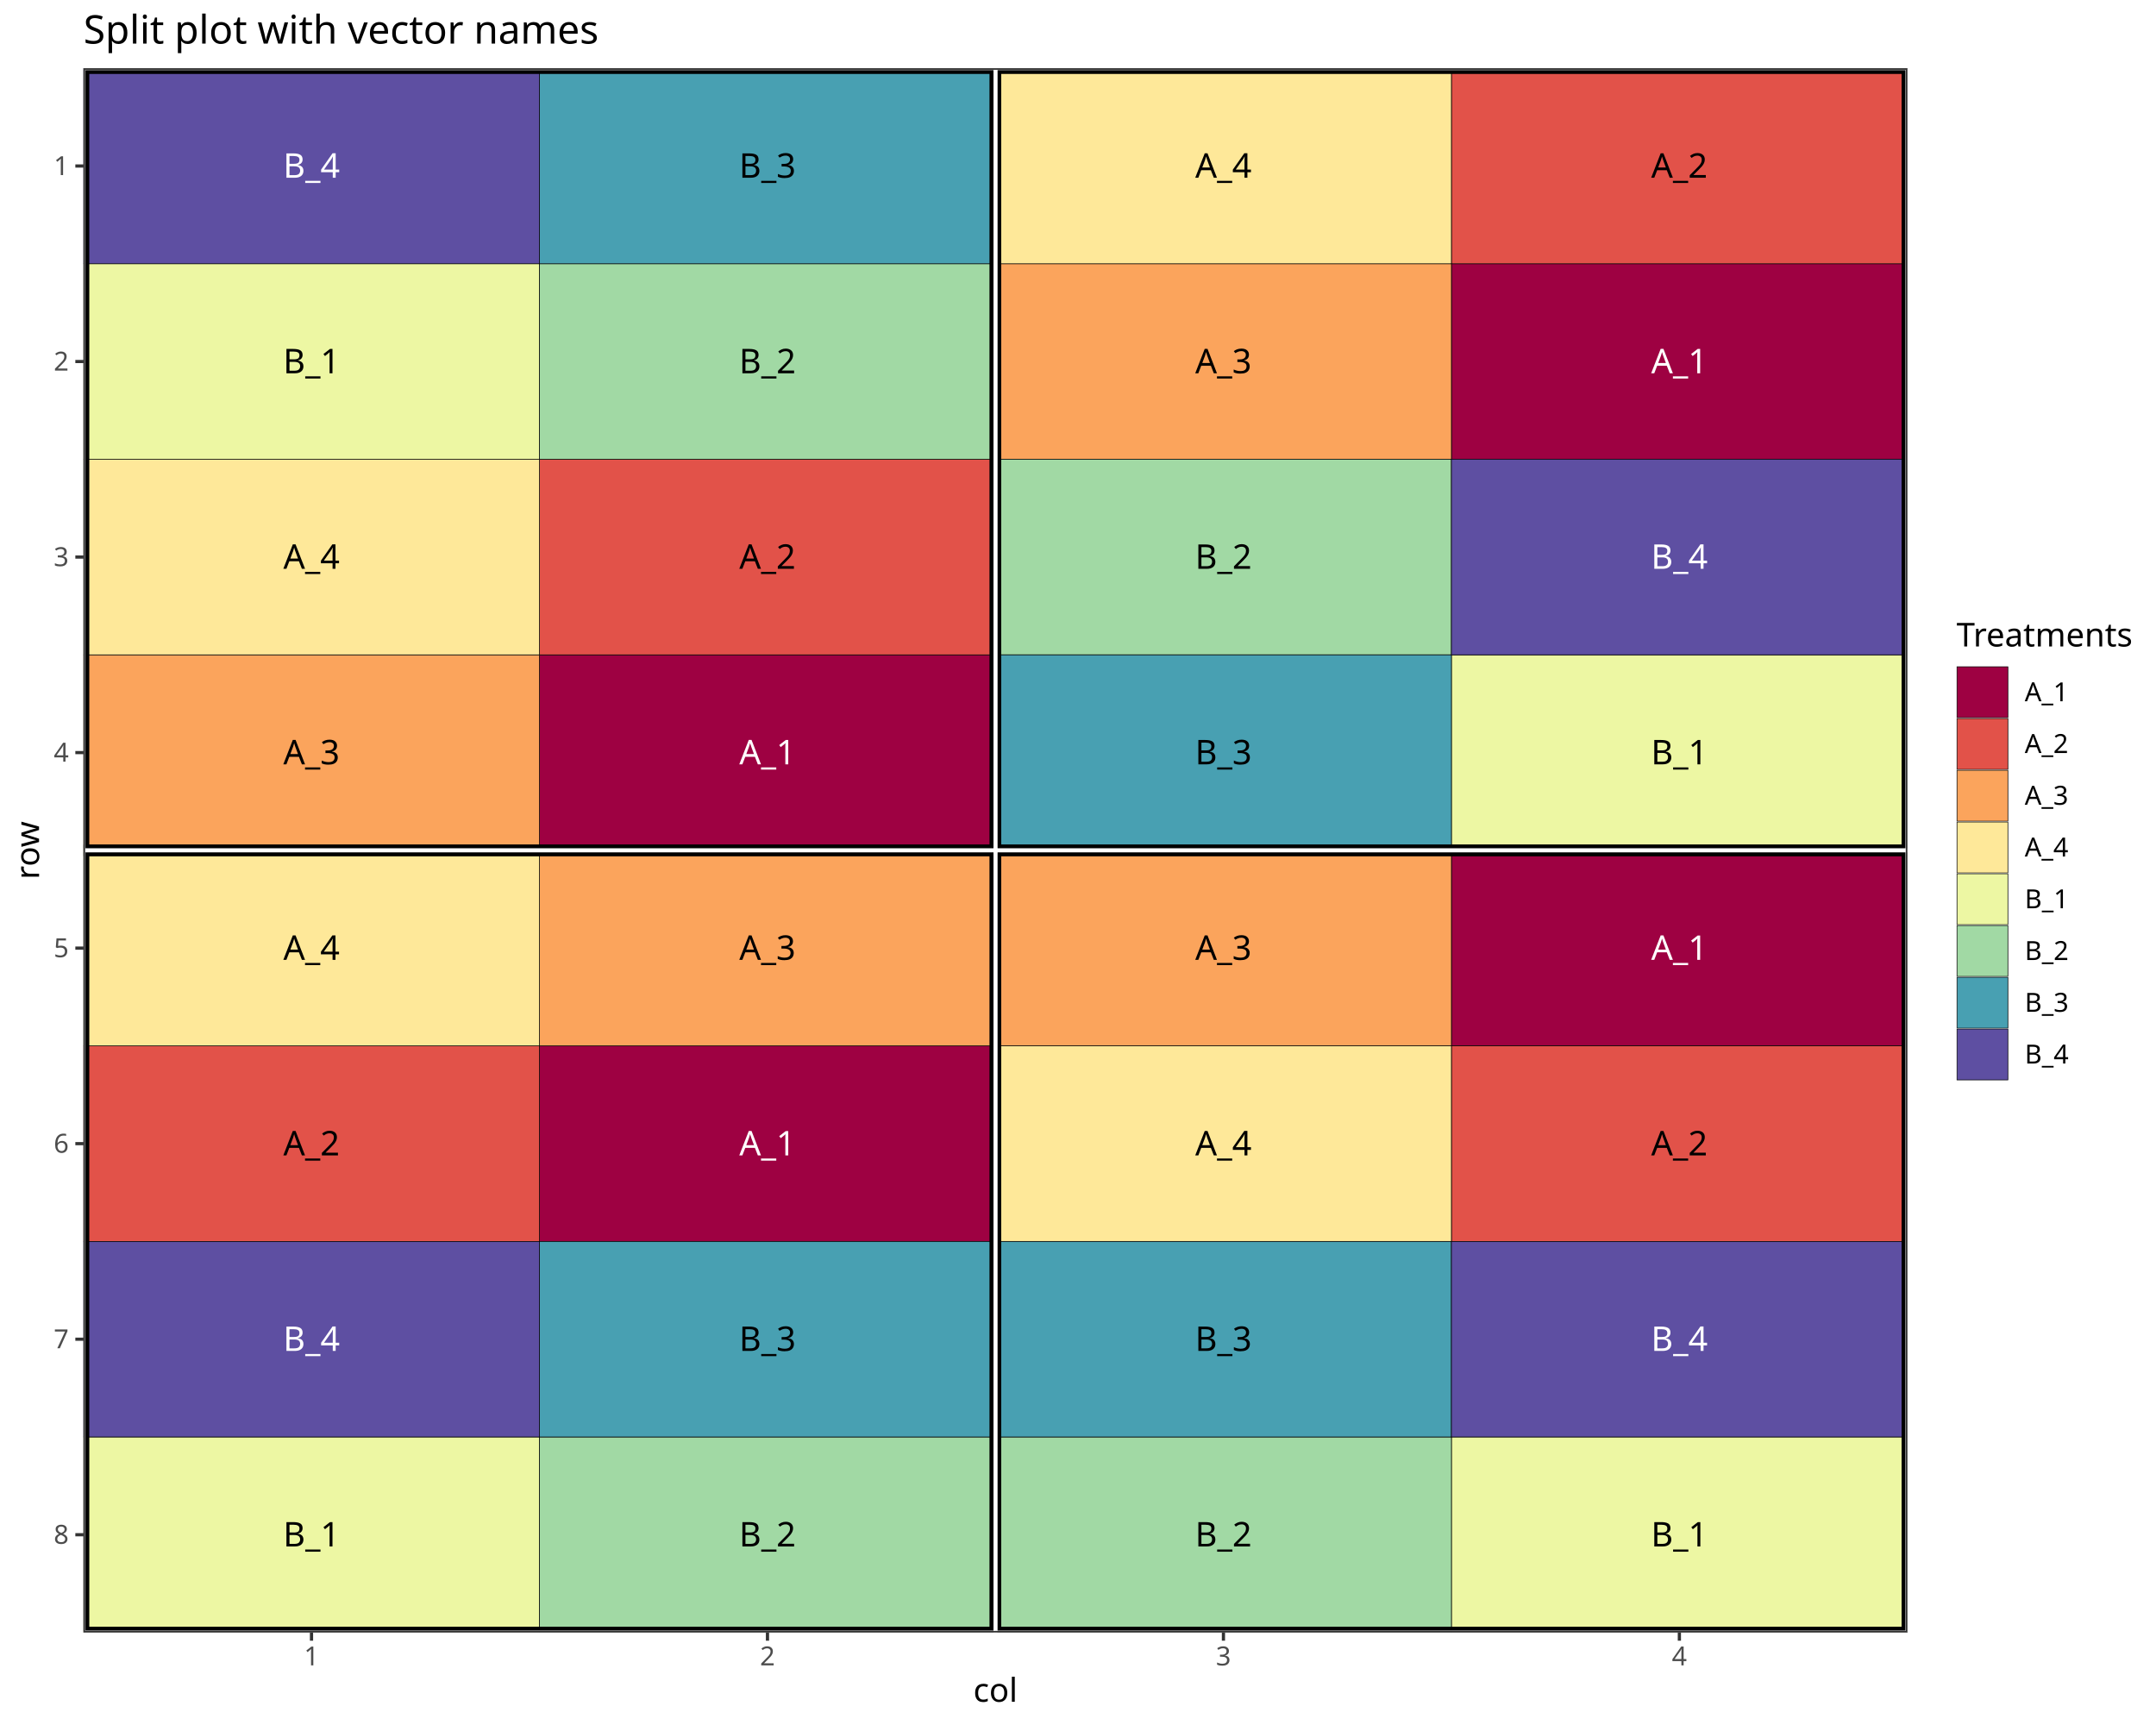
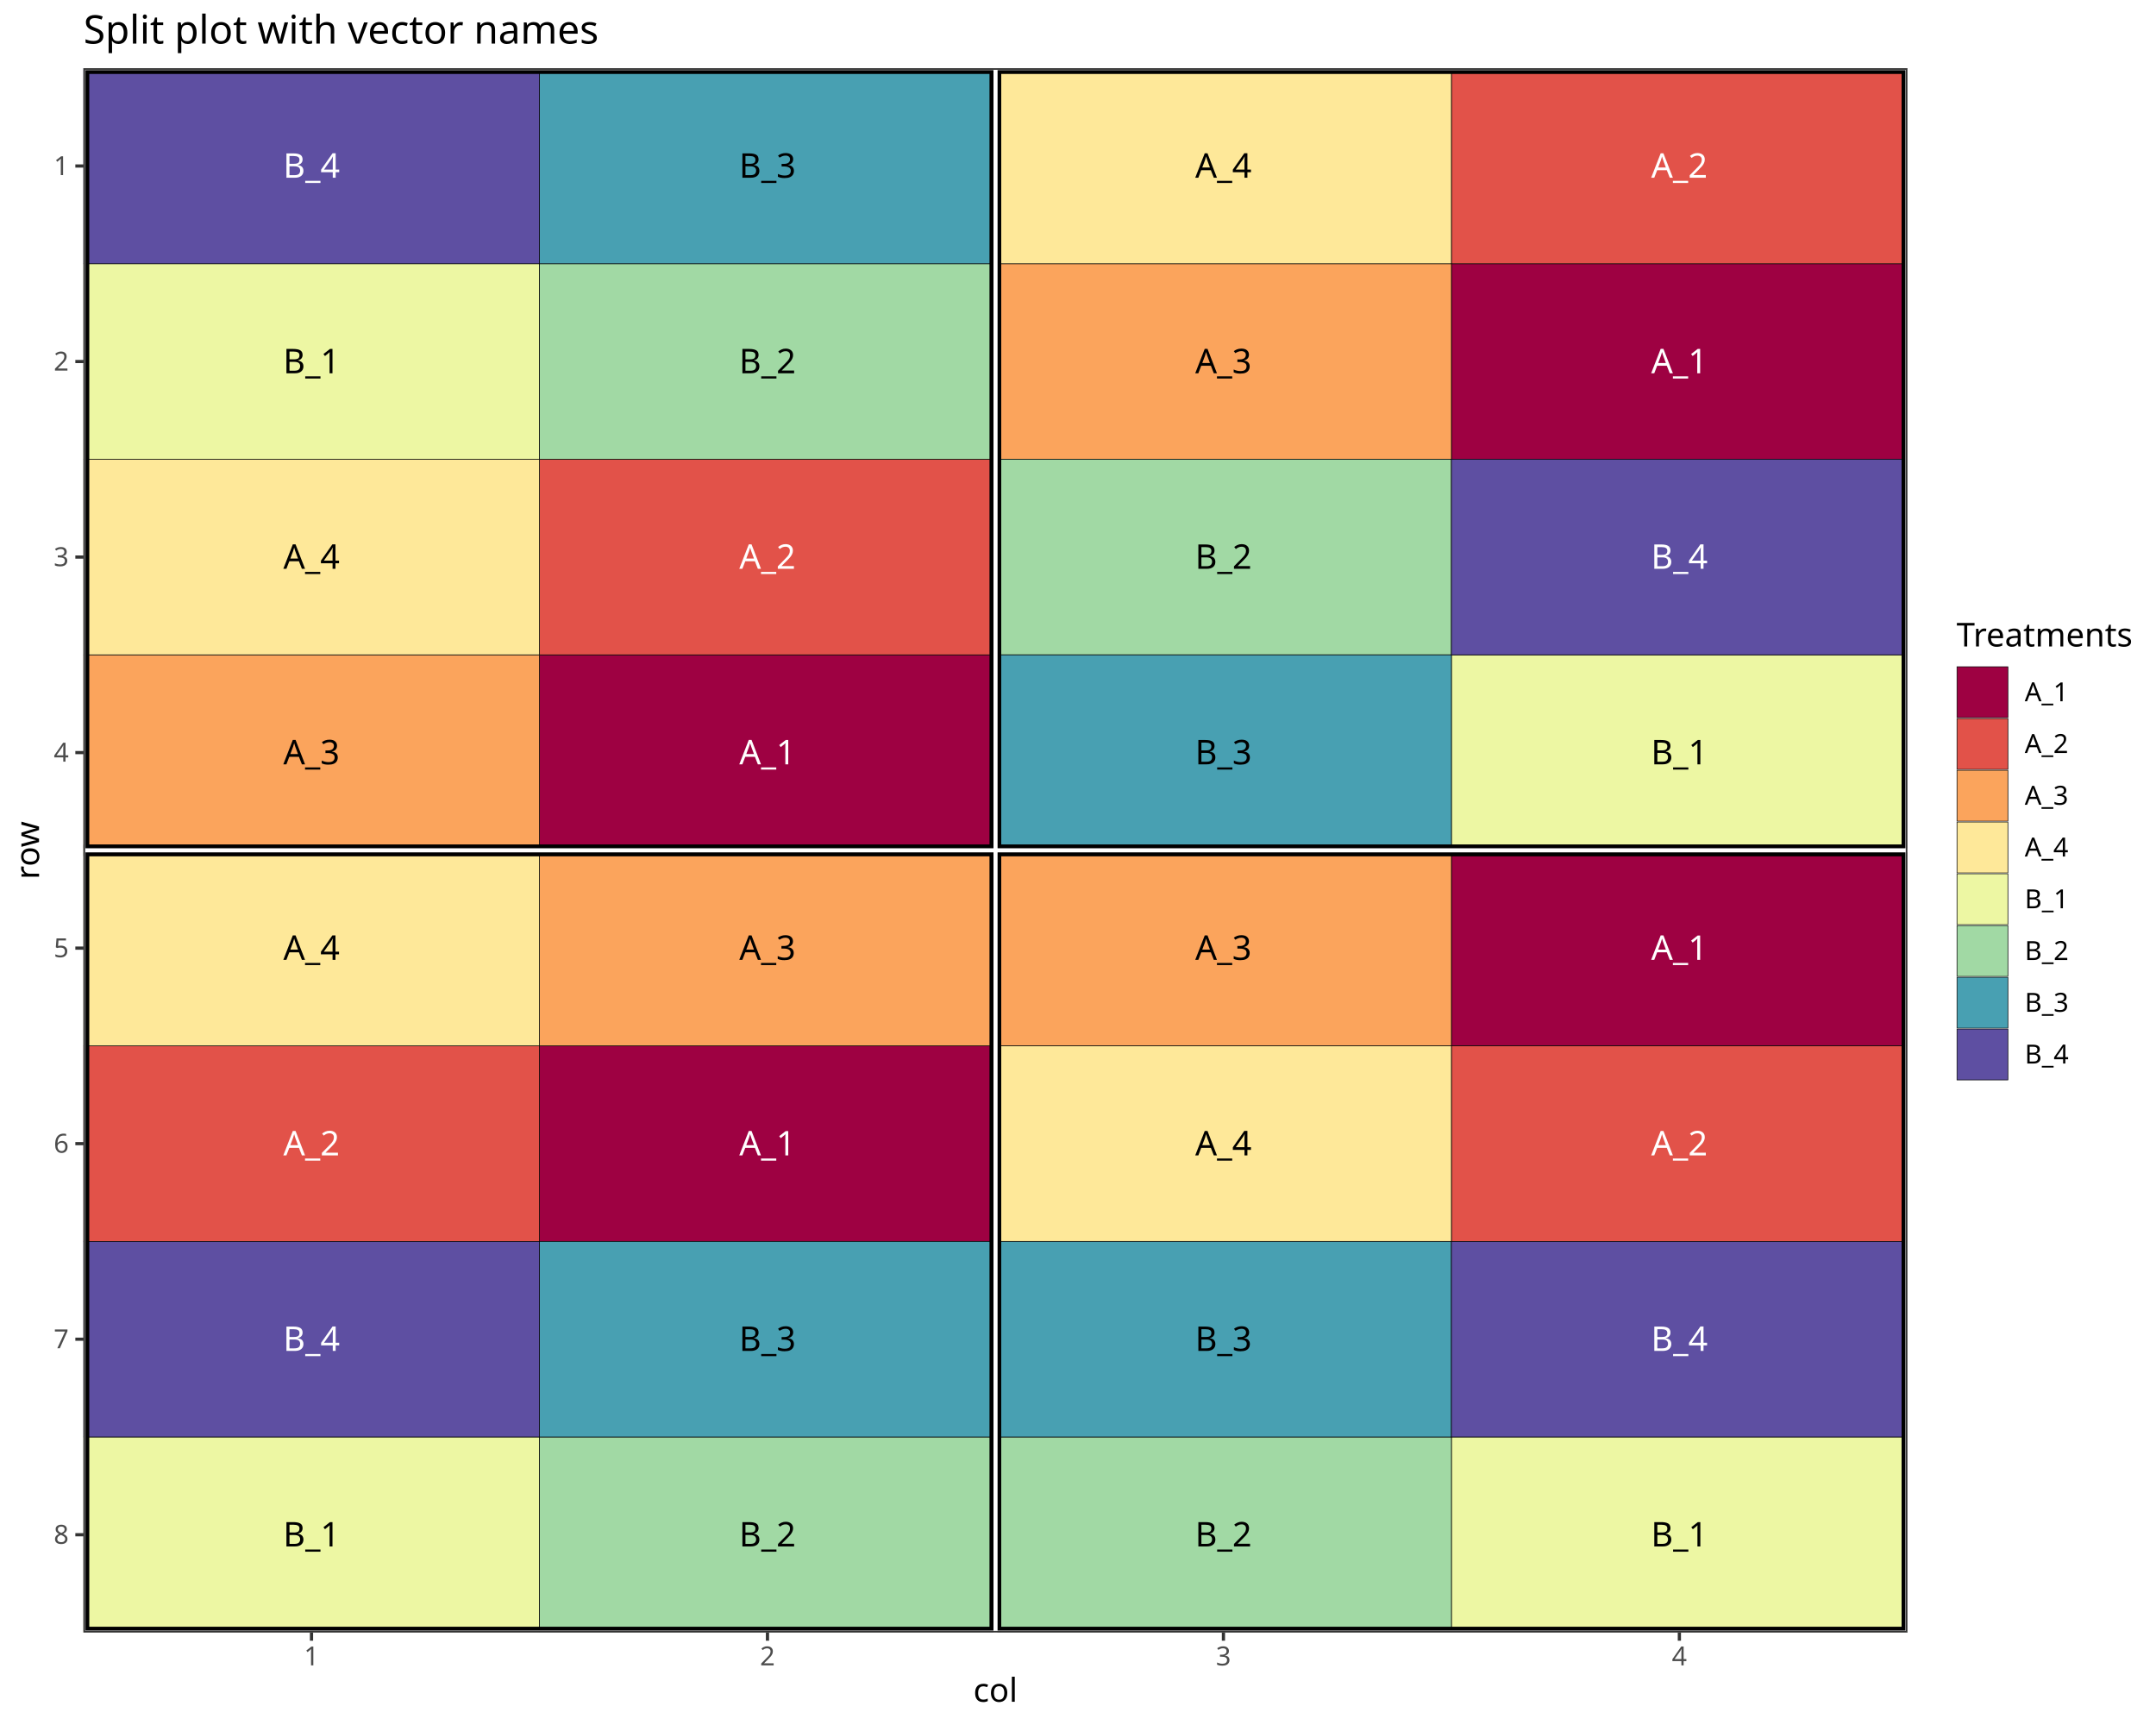
<svg xmlns="http://www.w3.org/2000/svg" class="svglite" data-engine-version="2.0" width="720.00pt" height="576.00pt" viewBox="0 0 720.00 576.00">
  <defs>
    <style type="text/css">
    .svglite line, .svglite polyline, .svglite polygon, .svglite path, .svglite rect, .svglite circle {
      fill: none;
      stroke: #000000;
      stroke-linecap: round;
      stroke-linejoin: round;
      stroke-miterlimit: 10.00;
    }
  </style>
  </defs>
  <rect width="100%" height="100%" style="stroke: none; fill: #FFFFFF;" />
  <defs>
    <clipPath id="cpMC4wMHw3MjAuMDB8MC4wMHw1NzYuMDA=">
      <rect x="0.00" y="0.00" width="720.00" height="576.00" />
    </clipPath>
  </defs>
  <g clip-path="url(#cpMC4wMHw3MjAuMDB8MC4wMHw1NzYuMDA=)">
    <rect x="0.00" y="0.00" width="720.00" height="576.00" style="stroke-width: 1.07; stroke: #FFFFFF; fill: #FFFFFF;" />
  </g>
  <defs>
    <clipPath id="cpMjcuOTB8NjM2Ljk2fDIyLjc4fDU0NS4xMQ==">
      <rect x="27.90" y="22.78" width="609.07" height="522.33" />
    </clipPath>
  </defs>
  <g clip-path="url(#cpMjcuOTB8NjM2Ljk2fDIyLjc4fDU0NS4xMQ==)">
    <rect x="27.90" y="22.78" width="609.07" height="522.33" style="stroke-width: 1.07; stroke: none; fill: #FFFFFF;" />
    <polyline points="27.90,22.78 636.96,22.78 " style="stroke-width: 0.53; stroke: #EBEBEB; stroke-linecap: butt;" />
    <polyline points="27.90,88.07 636.96,88.07 " style="stroke-width: 0.53; stroke: #EBEBEB; stroke-linecap: butt;" />
    <polyline points="27.90,153.37 636.96,153.37 " style="stroke-width: 0.53; stroke: #EBEBEB; stroke-linecap: butt;" />
    <polyline points="27.90,218.66 636.96,218.66 " style="stroke-width: 0.53; stroke: #EBEBEB; stroke-linecap: butt;" />
    <polyline points="27.90,283.95 636.96,283.95 " style="stroke-width: 0.53; stroke: #EBEBEB; stroke-linecap: butt;" />
    <polyline points="27.90,349.24 636.96,349.24 " style="stroke-width: 0.53; stroke: #EBEBEB; stroke-linecap: butt;" />
    <polyline points="27.90,414.53 636.96,414.53 " style="stroke-width: 0.53; stroke: #EBEBEB; stroke-linecap: butt;" />
    <polyline points="27.90,479.82 636.96,479.82 " style="stroke-width: 0.53; stroke: #EBEBEB; stroke-linecap: butt;" />
    <polyline points="27.90,545.11 636.96,545.11 " style="stroke-width: 0.53; stroke: #EBEBEB; stroke-linecap: butt;" />
    <polyline points="27.90,545.11 27.90,22.78 " style="stroke-width: 0.53; stroke: #EBEBEB; stroke-linecap: butt;" />
    <polyline points="180.17,545.11 180.17,22.78 " style="stroke-width: 0.53; stroke: #EBEBEB; stroke-linecap: butt;" />
    <polyline points="332.43,545.11 332.43,22.78 " style="stroke-width: 0.53; stroke: #EBEBEB; stroke-linecap: butt;" />
    <polyline points="484.70,545.11 484.70,22.78 " style="stroke-width: 0.53; stroke: #EBEBEB; stroke-linecap: butt;" />
    <polyline points="636.96,545.11 636.96,22.78 " style="stroke-width: 0.53; stroke: #EBEBEB; stroke-linecap: butt;" />
    <polyline points="27.90,55.43 636.96,55.43 " style="stroke-width: 1.07; stroke: #EBEBEB; stroke-linecap: butt;" />
    <polyline points="27.90,120.72 636.96,120.72 " style="stroke-width: 1.07; stroke: #EBEBEB; stroke-linecap: butt;" />
    <polyline points="27.90,186.01 636.96,186.01 " style="stroke-width: 1.07; stroke: #EBEBEB; stroke-linecap: butt;" />
    <polyline points="27.90,251.30 636.96,251.30 " style="stroke-width: 1.07; stroke: #EBEBEB; stroke-linecap: butt;" />
    <polyline points="27.90,316.59 636.96,316.59 " style="stroke-width: 1.07; stroke: #EBEBEB; stroke-linecap: butt;" />
    <polyline points="27.90,381.88 636.96,381.88 " style="stroke-width: 1.07; stroke: #EBEBEB; stroke-linecap: butt;" />
    <polyline points="27.90,447.18 636.96,447.18 " style="stroke-width: 1.07; stroke: #EBEBEB; stroke-linecap: butt;" />
    <polyline points="27.90,512.47 636.96,512.47 " style="stroke-width: 1.07; stroke: #EBEBEB; stroke-linecap: butt;" />
    <polyline points="104.03,545.11 104.03,22.78 " style="stroke-width: 1.07; stroke: #EBEBEB; stroke-linecap: butt;" />
    <polyline points="256.30,545.11 256.30,22.78 " style="stroke-width: 1.07; stroke: #EBEBEB; stroke-linecap: butt;" />
    <polyline points="408.57,545.11 408.57,22.78 " style="stroke-width: 1.07; stroke: #EBEBEB; stroke-linecap: butt;" />
    <polyline points="560.83,545.11 560.83,22.78 " style="stroke-width: 1.07; stroke: #EBEBEB; stroke-linecap: butt;" />
    <rect x="180.17" y="218.66" width="152.27" height="65.29" style="stroke-width: 0.21; stroke-linecap: butt; stroke-linejoin: miter; fill: #9E0142;" />
    <rect x="484.70" y="88.07" width="152.27" height="65.29" style="stroke-width: 0.21; stroke-linecap: butt; stroke-linejoin: miter; fill: #9E0142;" />
    <rect x="484.70" y="283.95" width="152.27" height="65.29" style="stroke-width: 0.21; stroke-linecap: butt; stroke-linejoin: miter; fill: #9E0142;" />
    <rect x="180.17" y="349.24" width="152.27" height="65.29" style="stroke-width: 0.21; stroke-linecap: butt; stroke-linejoin: miter; fill: #9E0142;" />
    <rect x="180.17" y="153.37" width="152.27" height="65.29" style="stroke-width: 0.21; stroke-linecap: butt; stroke-linejoin: miter; fill: #E25249;" />
    <rect x="484.70" y="349.24" width="152.27" height="65.29" style="stroke-width: 0.21; stroke-linecap: butt; stroke-linejoin: miter; fill: #E25249;" />
    <rect x="484.70" y="22.78" width="152.27" height="65.29" style="stroke-width: 0.21; stroke-linecap: butt; stroke-linejoin: miter; fill: #E25249;" />
    <rect x="27.90" y="349.24" width="152.27" height="65.29" style="stroke-width: 0.21; stroke-linecap: butt; stroke-linejoin: miter; fill: #E25249;" />
    <rect x="180.17" y="283.95" width="152.27" height="65.29" style="stroke-width: 0.21; stroke-linecap: butt; stroke-linejoin: miter; fill: #FBA45C;" />
    <rect x="27.90" y="218.66" width="152.27" height="65.29" style="stroke-width: 0.21; stroke-linecap: butt; stroke-linejoin: miter; fill: #FBA45C;" />
    <rect x="332.43" y="283.95" width="152.27" height="65.29" style="stroke-width: 0.21; stroke-linecap: butt; stroke-linejoin: miter; fill: #FBA45C;" />
    <rect x="332.43" y="88.07" width="152.27" height="65.29" style="stroke-width: 0.21; stroke-linecap: butt; stroke-linejoin: miter; fill: #FBA45C;" />
    <rect x="27.90" y="153.37" width="152.27" height="65.29" style="stroke-width: 0.21; stroke-linecap: butt; stroke-linejoin: miter; fill: #FEE899;" />
    <rect x="332.43" y="349.24" width="152.27" height="65.29" style="stroke-width: 0.21; stroke-linecap: butt; stroke-linejoin: miter; fill: #FEE899;" />
    <rect x="332.43" y="22.78" width="152.27" height="65.29" style="stroke-width: 0.21; stroke-linecap: butt; stroke-linejoin: miter; fill: #FEE899;" />
    <rect x="27.90" y="283.95" width="152.27" height="65.29" style="stroke-width: 0.21; stroke-linecap: butt; stroke-linejoin: miter; fill: #FEE899;" />
    <rect x="484.70" y="218.66" width="152.27" height="65.29" style="stroke-width: 0.21; stroke-linecap: butt; stroke-linejoin: miter; fill: #EDF7A3;" />
    <rect x="27.90" y="88.07" width="152.27" height="65.29" style="stroke-width: 0.21; stroke-linecap: butt; stroke-linejoin: miter; fill: #EDF7A3;" />
    <rect x="484.70" y="479.82" width="152.27" height="65.29" style="stroke-width: 0.21; stroke-linecap: butt; stroke-linejoin: miter; fill: #EDF7A3;" />
    <rect x="27.90" y="479.82" width="152.27" height="65.29" style="stroke-width: 0.21; stroke-linecap: butt; stroke-linejoin: miter; fill: #EDF7A3;" />
    <rect x="180.17" y="88.07" width="152.27" height="65.29" style="stroke-width: 0.21; stroke-linecap: butt; stroke-linejoin: miter; fill: #A1D9A4;" />
    <rect x="332.43" y="153.37" width="152.27" height="65.29" style="stroke-width: 0.21; stroke-linecap: butt; stroke-linejoin: miter; fill: #A1D9A4;" />
    <rect x="332.43" y="479.82" width="152.27" height="65.29" style="stroke-width: 0.21; stroke-linecap: butt; stroke-linejoin: miter; fill: #A1D9A4;" />
    <rect x="180.17" y="479.82" width="152.27" height="65.29" style="stroke-width: 0.21; stroke-linecap: butt; stroke-linejoin: miter; fill: #A1D9A4;" />
    <rect x="332.43" y="218.66" width="152.27" height="65.29" style="stroke-width: 0.21; stroke-linecap: butt; stroke-linejoin: miter; fill: #48A0B2;" />
    <rect x="332.43" y="414.53" width="152.27" height="65.29" style="stroke-width: 0.21; stroke-linecap: butt; stroke-linejoin: miter; fill: #48A0B2;" />
    <rect x="180.17" y="22.78" width="152.27" height="65.29" style="stroke-width: 0.21; stroke-linecap: butt; stroke-linejoin: miter; fill: #48A0B2;" />
    <rect x="180.17" y="414.53" width="152.27" height="65.29" style="stroke-width: 0.21; stroke-linecap: butt; stroke-linejoin: miter; fill: #48A0B2;" />
    <rect x="27.90" y="22.78" width="152.27" height="65.29" style="stroke-width: 0.21; stroke-linecap: butt; stroke-linejoin: miter; fill: #5E4FA2;" />
    <rect x="484.70" y="153.37" width="152.27" height="65.29" style="stroke-width: 0.21; stroke-linecap: butt; stroke-linejoin: miter; fill: #5E4FA2;" />
    <rect x="27.90" y="414.53" width="152.27" height="65.29" style="stroke-width: 0.21; stroke-linecap: butt; stroke-linejoin: miter; fill: #5E4FA2;" />
    <rect x="484.70" y="414.53" width="152.27" height="65.29" style="stroke-width: 0.21; stroke-linecap: butt; stroke-linejoin: miter; fill: #5E4FA2;" />
    <text x="256.30" y="255.22" text-anchor="middle" style="font-size: 11.38px; fill: #FFFFFF; font-family: sans;" textLength="20.25px" lengthAdjust="spacingAndGlyphs">A_1</text>
    <text x="560.83" y="124.64" text-anchor="middle" style="font-size: 11.38px; fill: #FFFFFF; font-family: sans;" textLength="20.25px" lengthAdjust="spacingAndGlyphs">A_1</text>
    <text x="560.83" y="320.51" text-anchor="middle" style="font-size: 11.38px; fill: #FFFFFF; font-family: sans;" textLength="20.25px" lengthAdjust="spacingAndGlyphs">A_1</text>
    <text x="256.30" y="385.80" text-anchor="middle" style="font-size: 11.38px; fill: #FFFFFF; font-family: sans;" textLength="20.25px" lengthAdjust="spacingAndGlyphs">A_1</text>
-     <text x="256.30" y="189.93" text-anchor="middle" style="font-size: 11.38px; font-family: sans;" textLength="20.25px" lengthAdjust="spacingAndGlyphs">A_2</text>
-     <text x="560.83" y="385.80" text-anchor="middle" style="font-size: 11.38px; font-family: sans;" textLength="20.25px" lengthAdjust="spacingAndGlyphs">A_2</text>
-     <text x="560.83" y="59.35" text-anchor="middle" style="font-size: 11.38px; font-family: sans;" textLength="20.25px" lengthAdjust="spacingAndGlyphs">A_2</text>
-     <text x="104.03" y="385.80" text-anchor="middle" style="font-size: 11.38px; font-family: sans;" textLength="20.25px" lengthAdjust="spacingAndGlyphs">A_2</text>
+     <text x="256.30" y="189.93" text-anchor="middle" style="font-size: 11.38px; fill: #FFFFFF; font-family: sans;" textLength="20.25px" lengthAdjust="spacingAndGlyphs">A_2</text>
+     <text x="560.83" y="385.80" text-anchor="middle" style="font-size: 11.38px; fill: #FFFFFF; font-family: sans;" textLength="20.25px" lengthAdjust="spacingAndGlyphs">A_2</text>
+     <text x="560.83" y="59.35" text-anchor="middle" style="font-size: 11.38px; fill: #FFFFFF; font-family: sans;" textLength="20.25px" lengthAdjust="spacingAndGlyphs">A_2</text>
+     <text x="104.03" y="385.80" text-anchor="middle" style="font-size: 11.38px; fill: #FFFFFF; font-family: sans;" textLength="20.25px" lengthAdjust="spacingAndGlyphs">A_2</text>
    <text x="256.30" y="320.51" text-anchor="middle" style="font-size: 11.38px; font-family: sans;" textLength="20.25px" lengthAdjust="spacingAndGlyphs">A_3</text>
    <text x="104.03" y="255.22" text-anchor="middle" style="font-size: 11.38px; font-family: sans;" textLength="20.25px" lengthAdjust="spacingAndGlyphs">A_3</text>
    <text x="408.57" y="320.51" text-anchor="middle" style="font-size: 11.38px; font-family: sans;" textLength="20.25px" lengthAdjust="spacingAndGlyphs">A_3</text>
    <text x="408.57" y="124.64" text-anchor="middle" style="font-size: 11.38px; font-family: sans;" textLength="20.25px" lengthAdjust="spacingAndGlyphs">A_3</text>
    <text x="104.03" y="189.93" text-anchor="middle" style="font-size: 11.38px; font-family: sans;" textLength="20.25px" lengthAdjust="spacingAndGlyphs">A_4</text>
    <text x="408.57" y="385.80" text-anchor="middle" style="font-size: 11.38px; font-family: sans;" textLength="20.25px" lengthAdjust="spacingAndGlyphs">A_4</text>
    <text x="408.57" y="59.35" text-anchor="middle" style="font-size: 11.38px; font-family: sans;" textLength="20.25px" lengthAdjust="spacingAndGlyphs">A_4</text>
    <text x="104.03" y="320.51" text-anchor="middle" style="font-size: 11.38px; font-family: sans;" textLength="20.25px" lengthAdjust="spacingAndGlyphs">A_4</text>
    <text x="560.83" y="255.22" text-anchor="middle" style="font-size: 11.38px; font-family: sans;" textLength="20.25px" lengthAdjust="spacingAndGlyphs">B_1</text>
    <text x="104.03" y="124.64" text-anchor="middle" style="font-size: 11.38px; font-family: sans;" textLength="20.25px" lengthAdjust="spacingAndGlyphs">B_1</text>
    <text x="560.83" y="516.38" text-anchor="middle" style="font-size: 11.38px; font-family: sans;" textLength="20.25px" lengthAdjust="spacingAndGlyphs">B_1</text>
    <text x="104.03" y="516.38" text-anchor="middle" style="font-size: 11.38px; font-family: sans;" textLength="20.25px" lengthAdjust="spacingAndGlyphs">B_1</text>
    <text x="256.30" y="124.64" text-anchor="middle" style="font-size: 11.38px; font-family: sans;" textLength="20.25px" lengthAdjust="spacingAndGlyphs">B_2</text>
    <text x="408.57" y="189.93" text-anchor="middle" style="font-size: 11.38px; font-family: sans;" textLength="20.25px" lengthAdjust="spacingAndGlyphs">B_2</text>
    <text x="408.57" y="516.38" text-anchor="middle" style="font-size: 11.38px; font-family: sans;" textLength="20.25px" lengthAdjust="spacingAndGlyphs">B_2</text>
    <text x="256.30" y="516.38" text-anchor="middle" style="font-size: 11.38px; font-family: sans;" textLength="20.25px" lengthAdjust="spacingAndGlyphs">B_2</text>
    <text x="408.57" y="255.22" text-anchor="middle" style="font-size: 11.38px; font-family: sans;" textLength="20.25px" lengthAdjust="spacingAndGlyphs">B_3</text>
    <text x="408.57" y="451.09" text-anchor="middle" style="font-size: 11.38px; font-family: sans;" textLength="20.25px" lengthAdjust="spacingAndGlyphs">B_3</text>
    <text x="256.30" y="59.35" text-anchor="middle" style="font-size: 11.38px; font-family: sans;" textLength="20.25px" lengthAdjust="spacingAndGlyphs">B_3</text>
    <text x="256.30" y="451.09" text-anchor="middle" style="font-size: 11.38px; font-family: sans;" textLength="20.25px" lengthAdjust="spacingAndGlyphs">B_3</text>
    <text x="104.03" y="59.35" text-anchor="middle" style="font-size: 11.38px; fill: #FFFFFF; font-family: sans;" textLength="20.25px" lengthAdjust="spacingAndGlyphs">B_4</text>
    <text x="560.83" y="189.93" text-anchor="middle" style="font-size: 11.38px; fill: #FFFFFF; font-family: sans;" textLength="20.25px" lengthAdjust="spacingAndGlyphs">B_4</text>
    <text x="104.03" y="451.09" text-anchor="middle" style="font-size: 11.38px; fill: #FFFFFF; font-family: sans;" textLength="20.25px" lengthAdjust="spacingAndGlyphs">B_4</text>
    <text x="560.83" y="451.09" text-anchor="middle" style="font-size: 11.38px; fill: #FFFFFF; font-family: sans;" textLength="20.25px" lengthAdjust="spacingAndGlyphs">B_4</text>
    <rect x="27.90" y="22.78" width="304.53" height="261.16" style="stroke-width: 3.84; stroke-linecap: butt; stroke-linejoin: miter;" />
    <rect x="332.43" y="22.78" width="304.53" height="261.16" style="stroke-width: 3.84; stroke-linecap: butt; stroke-linejoin: miter;" />
    <rect x="27.90" y="283.95" width="304.53" height="261.16" style="stroke-width: 3.84; stroke-linecap: butt; stroke-linejoin: miter;" />
    <rect x="332.43" y="283.95" width="304.53" height="261.16" style="stroke-width: 3.84; stroke-linecap: butt; stroke-linejoin: miter;" />
    <rect x="27.90" y="22.78" width="304.53" height="261.16" style="stroke-width: 1.28; stroke: #FFFFFF; stroke-linecap: butt; stroke-linejoin: miter;" />
    <rect x="332.43" y="22.78" width="304.53" height="261.16" style="stroke-width: 1.28; stroke: #FFFFFF; stroke-linecap: butt; stroke-linejoin: miter;" />
    <rect x="27.90" y="283.95" width="304.53" height="261.16" style="stroke-width: 1.28; stroke: #FFFFFF; stroke-linecap: butt; stroke-linejoin: miter;" />
    <rect x="332.43" y="283.95" width="304.53" height="261.16" style="stroke-width: 1.28; stroke: #FFFFFF; stroke-linecap: butt; stroke-linejoin: miter;" />
    <rect x="27.90" y="22.78" width="609.07" height="522.33" style="stroke-width: 1.07; stroke: #333333;" />
  </g>
  <g clip-path="url(#cpMC4wMHw3MjAuMDB8MC4wMHw1NzYuMDA=)">
    <text x="22.97" y="58.46" text-anchor="end" style="font-size: 8.80px; fill: #4D4D4D; font-family: sans;" textLength="4.89px" lengthAdjust="spacingAndGlyphs">1</text>
    <text x="22.97" y="123.75" text-anchor="end" style="font-size: 8.80px; fill: #4D4D4D; font-family: sans;" textLength="4.89px" lengthAdjust="spacingAndGlyphs">2</text>
    <text x="22.97" y="189.04" text-anchor="end" style="font-size: 8.80px; fill: #4D4D4D; font-family: sans;" textLength="4.89px" lengthAdjust="spacingAndGlyphs">3</text>
    <text x="22.97" y="254.33" text-anchor="end" style="font-size: 8.80px; fill: #4D4D4D; font-family: sans;" textLength="4.89px" lengthAdjust="spacingAndGlyphs">4</text>
    <text x="22.97" y="319.62" text-anchor="end" style="font-size: 8.80px; fill: #4D4D4D; font-family: sans;" textLength="4.89px" lengthAdjust="spacingAndGlyphs">5</text>
    <text x="22.97" y="384.91" text-anchor="end" style="font-size: 8.80px; fill: #4D4D4D; font-family: sans;" textLength="4.89px" lengthAdjust="spacingAndGlyphs">6</text>
    <text x="22.97" y="450.20" text-anchor="end" style="font-size: 8.80px; fill: #4D4D4D; font-family: sans;" textLength="4.89px" lengthAdjust="spacingAndGlyphs">7</text>
    <text x="22.97" y="515.49" text-anchor="end" style="font-size: 8.80px; fill: #4D4D4D; font-family: sans;" textLength="4.89px" lengthAdjust="spacingAndGlyphs">8</text>
    <polyline points="25.16,55.43 27.90,55.43 " style="stroke-width: 1.07; stroke: #333333; stroke-linecap: butt;" />
    <polyline points="25.16,120.72 27.90,120.72 " style="stroke-width: 1.07; stroke: #333333; stroke-linecap: butt;" />
    <polyline points="25.16,186.01 27.90,186.01 " style="stroke-width: 1.07; stroke: #333333; stroke-linecap: butt;" />
    <polyline points="25.16,251.30 27.90,251.30 " style="stroke-width: 1.07; stroke: #333333; stroke-linecap: butt;" />
    <polyline points="25.16,316.59 27.90,316.59 " style="stroke-width: 1.07; stroke: #333333; stroke-linecap: butt;" />
    <polyline points="25.16,381.88 27.90,381.88 " style="stroke-width: 1.07; stroke: #333333; stroke-linecap: butt;" />
    <polyline points="25.16,447.18 27.90,447.18 " style="stroke-width: 1.07; stroke: #333333; stroke-linecap: butt;" />
    <polyline points="25.16,512.47 27.90,512.47 " style="stroke-width: 1.07; stroke: #333333; stroke-linecap: butt;" />
    <polyline points="104.03,547.85 104.03,545.11 " style="stroke-width: 1.07; stroke: #333333; stroke-linecap: butt;" />
    <polyline points="256.30,547.85 256.30,545.11 " style="stroke-width: 1.07; stroke: #333333; stroke-linecap: butt;" />
    <polyline points="408.57,547.85 408.57,545.11 " style="stroke-width: 1.07; stroke: #333333; stroke-linecap: butt;" />
    <polyline points="560.83,547.85 560.83,545.11 " style="stroke-width: 1.07; stroke: #333333; stroke-linecap: butt;" />
    <text x="104.03" y="556.10" text-anchor="middle" style="font-size: 8.80px; fill: #4D4D4D; font-family: sans;" textLength="4.89px" lengthAdjust="spacingAndGlyphs">1</text>
    <text x="256.30" y="556.10" text-anchor="middle" style="font-size: 8.80px; fill: #4D4D4D; font-family: sans;" textLength="4.89px" lengthAdjust="spacingAndGlyphs">2</text>
    <text x="408.57" y="556.10" text-anchor="middle" style="font-size: 8.80px; fill: #4D4D4D; font-family: sans;" textLength="4.89px" lengthAdjust="spacingAndGlyphs">3</text>
    <text x="560.83" y="556.10" text-anchor="middle" style="font-size: 8.80px; fill: #4D4D4D; font-family: sans;" textLength="4.89px" lengthAdjust="spacingAndGlyphs">4</text>
    <text x="332.43" y="568.24" text-anchor="middle" style="font-size: 11.00px; font-family: sans;" textLength="14.06px" lengthAdjust="spacingAndGlyphs">col</text>
    <text transform="translate(13.05,283.95) rotate(-90)" text-anchor="middle" style="font-size: 11.00px; font-family: sans;" textLength="17.73px" lengthAdjust="spacingAndGlyphs">row</text>
    <rect x="647.92" y="201.68" width="66.60" height="164.53" style="stroke-width: 1.07; stroke: none; fill: #FFFFFF;" />
    <text x="653.40" y="215.87" style="font-size: 11.00px; font-family: sans;" textLength="55.64px" lengthAdjust="spacingAndGlyphs">Treatments</text>
    <rect x="653.40" y="222.49" width="17.28" height="17.28" style="stroke-width: 1.07; stroke: none; fill: #FFFFFF;" />
    <rect x="653.54" y="222.64" width="17.00" height="17.00" style="stroke-width: 0.21; stroke-linecap: butt; stroke-linejoin: miter; fill: #9E0142;" />
    <rect x="653.40" y="239.77" width="17.28" height="17.28" style="stroke-width: 1.07; stroke: none; fill: #FFFFFF;" />
    <rect x="653.54" y="239.92" width="17.00" height="17.00" style="stroke-width: 0.21; stroke-linecap: butt; stroke-linejoin: miter; fill: #E25249;" />
    <rect x="653.40" y="257.05" width="17.28" height="17.28" style="stroke-width: 1.07; stroke: none; fill: #FFFFFF;" />
    <rect x="653.54" y="257.20" width="17.00" height="17.00" style="stroke-width: 0.21; stroke-linecap: butt; stroke-linejoin: miter; fill: #FBA45C;" />
    <rect x="653.40" y="274.33" width="17.28" height="17.28" style="stroke-width: 1.07; stroke: none; fill: #FFFFFF;" />
    <rect x="653.54" y="274.48" width="17.00" height="17.00" style="stroke-width: 0.21; stroke-linecap: butt; stroke-linejoin: miter; fill: #FEE899;" />
    <rect x="653.40" y="291.61" width="17.28" height="17.28" style="stroke-width: 1.07; stroke: none; fill: #FFFFFF;" />
    <rect x="653.54" y="291.76" width="17.00" height="17.00" style="stroke-width: 0.21; stroke-linecap: butt; stroke-linejoin: miter; fill: #EDF7A3;" />
    <rect x="653.40" y="308.89" width="17.28" height="17.28" style="stroke-width: 1.07; stroke: none; fill: #FFFFFF;" />
    <rect x="653.54" y="309.04" width="17.00" height="17.00" style="stroke-width: 0.21; stroke-linecap: butt; stroke-linejoin: miter; fill: #A1D9A4;" />
    <rect x="653.40" y="326.17" width="17.28" height="17.28" style="stroke-width: 1.07; stroke: none; fill: #FFFFFF;" />
    <rect x="653.54" y="326.32" width="17.00" height="17.00" style="stroke-width: 0.21; stroke-linecap: butt; stroke-linejoin: miter; fill: #48A0B2;" />
    <rect x="653.40" y="343.45" width="17.28" height="17.28" style="stroke-width: 1.07; stroke: none; fill: #FFFFFF;" />
    <rect x="653.54" y="343.60" width="17.00" height="17.00" style="stroke-width: 0.21; stroke-linecap: butt; stroke-linejoin: miter; fill: #5E4FA2;" />
    <text x="676.16" y="234.16" style="font-size: 8.80px; font-family: sans;" textLength="15.66px" lengthAdjust="spacingAndGlyphs">A_1</text>
    <text x="676.16" y="251.44" style="font-size: 8.80px; font-family: sans;" textLength="15.66px" lengthAdjust="spacingAndGlyphs">A_2</text>
    <text x="676.16" y="268.72" style="font-size: 8.80px; font-family: sans;" textLength="15.66px" lengthAdjust="spacingAndGlyphs">A_3</text>
    <text x="676.16" y="286.00" style="font-size: 8.80px; font-family: sans;" textLength="15.66px" lengthAdjust="spacingAndGlyphs">A_4</text>
    <text x="676.16" y="303.28" style="font-size: 8.80px; font-family: sans;" textLength="15.66px" lengthAdjust="spacingAndGlyphs">B_1</text>
    <text x="676.16" y="320.56" style="font-size: 8.80px; font-family: sans;" textLength="15.66px" lengthAdjust="spacingAndGlyphs">B_2</text>
    <text x="676.16" y="337.84" style="font-size: 8.80px; font-family: sans;" textLength="15.66px" lengthAdjust="spacingAndGlyphs">B_3</text>
    <text x="676.16" y="355.12" style="font-size: 8.80px; font-family: sans;" textLength="15.66px" lengthAdjust="spacingAndGlyphs">B_4</text>
    <text x="27.90" y="14.56" style="font-size: 13.20px; font-family: sans;" textLength="160.69px" lengthAdjust="spacingAndGlyphs">Split plot with vector names</text>
  </g>
</svg>
